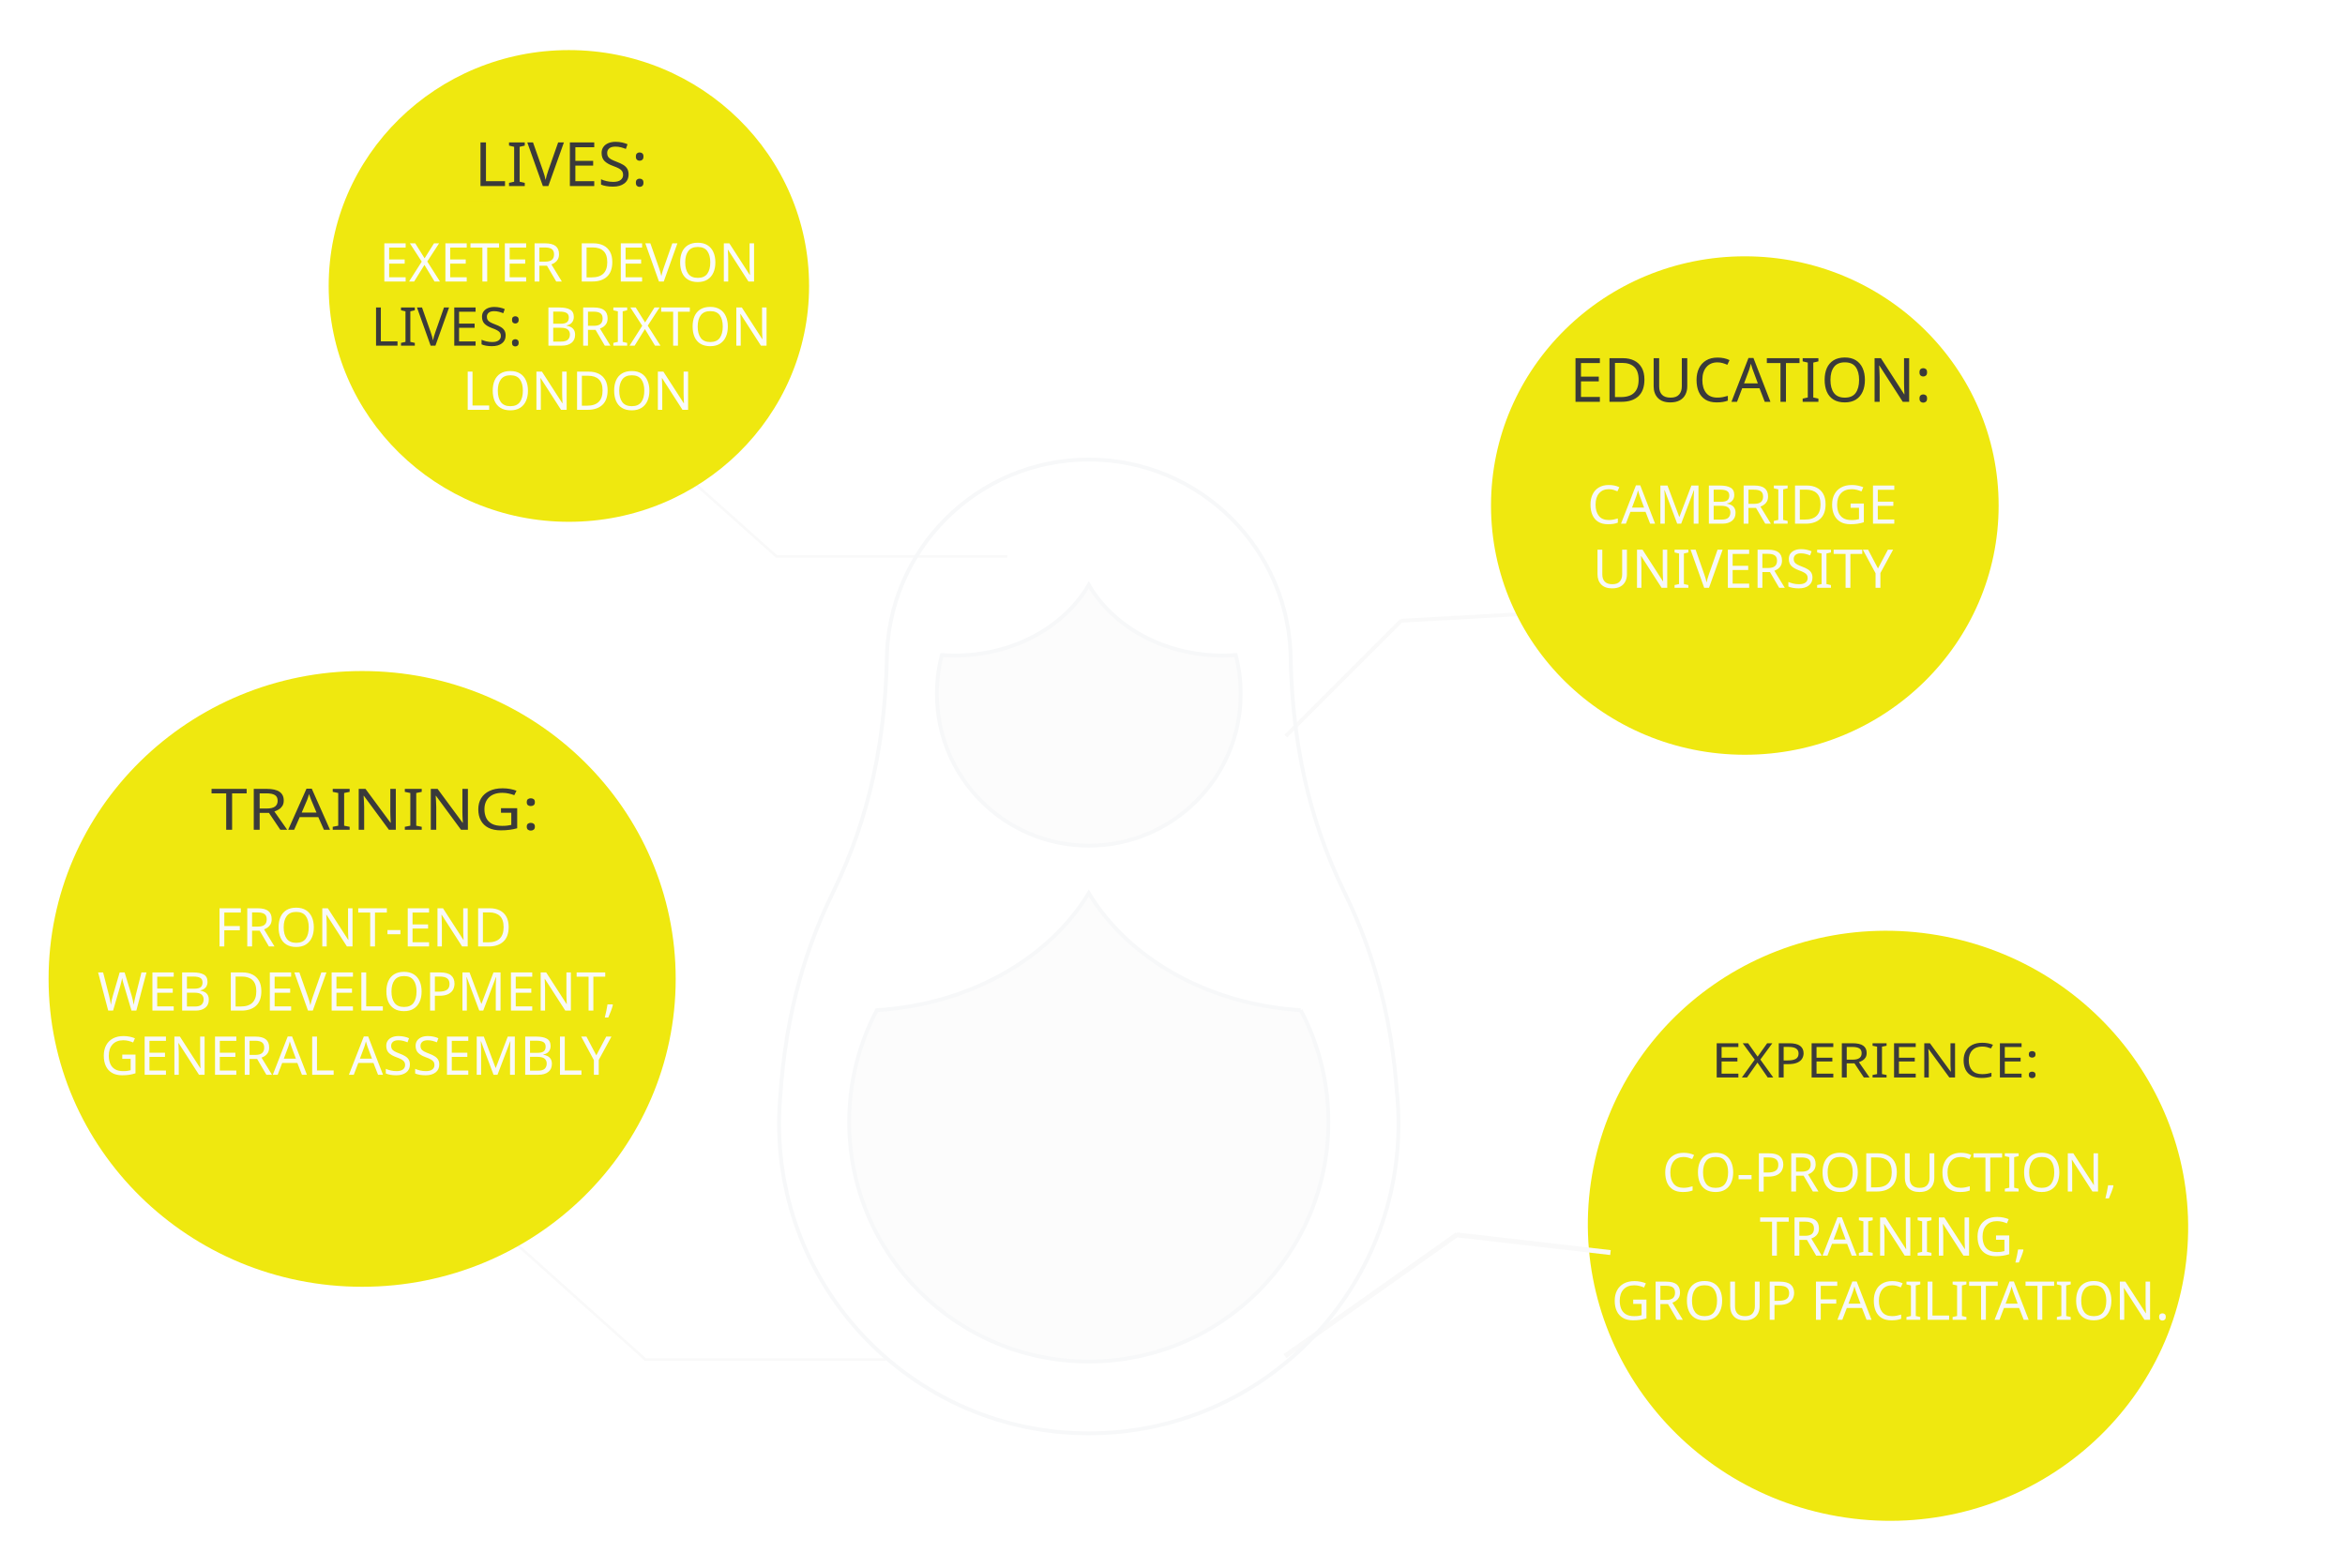
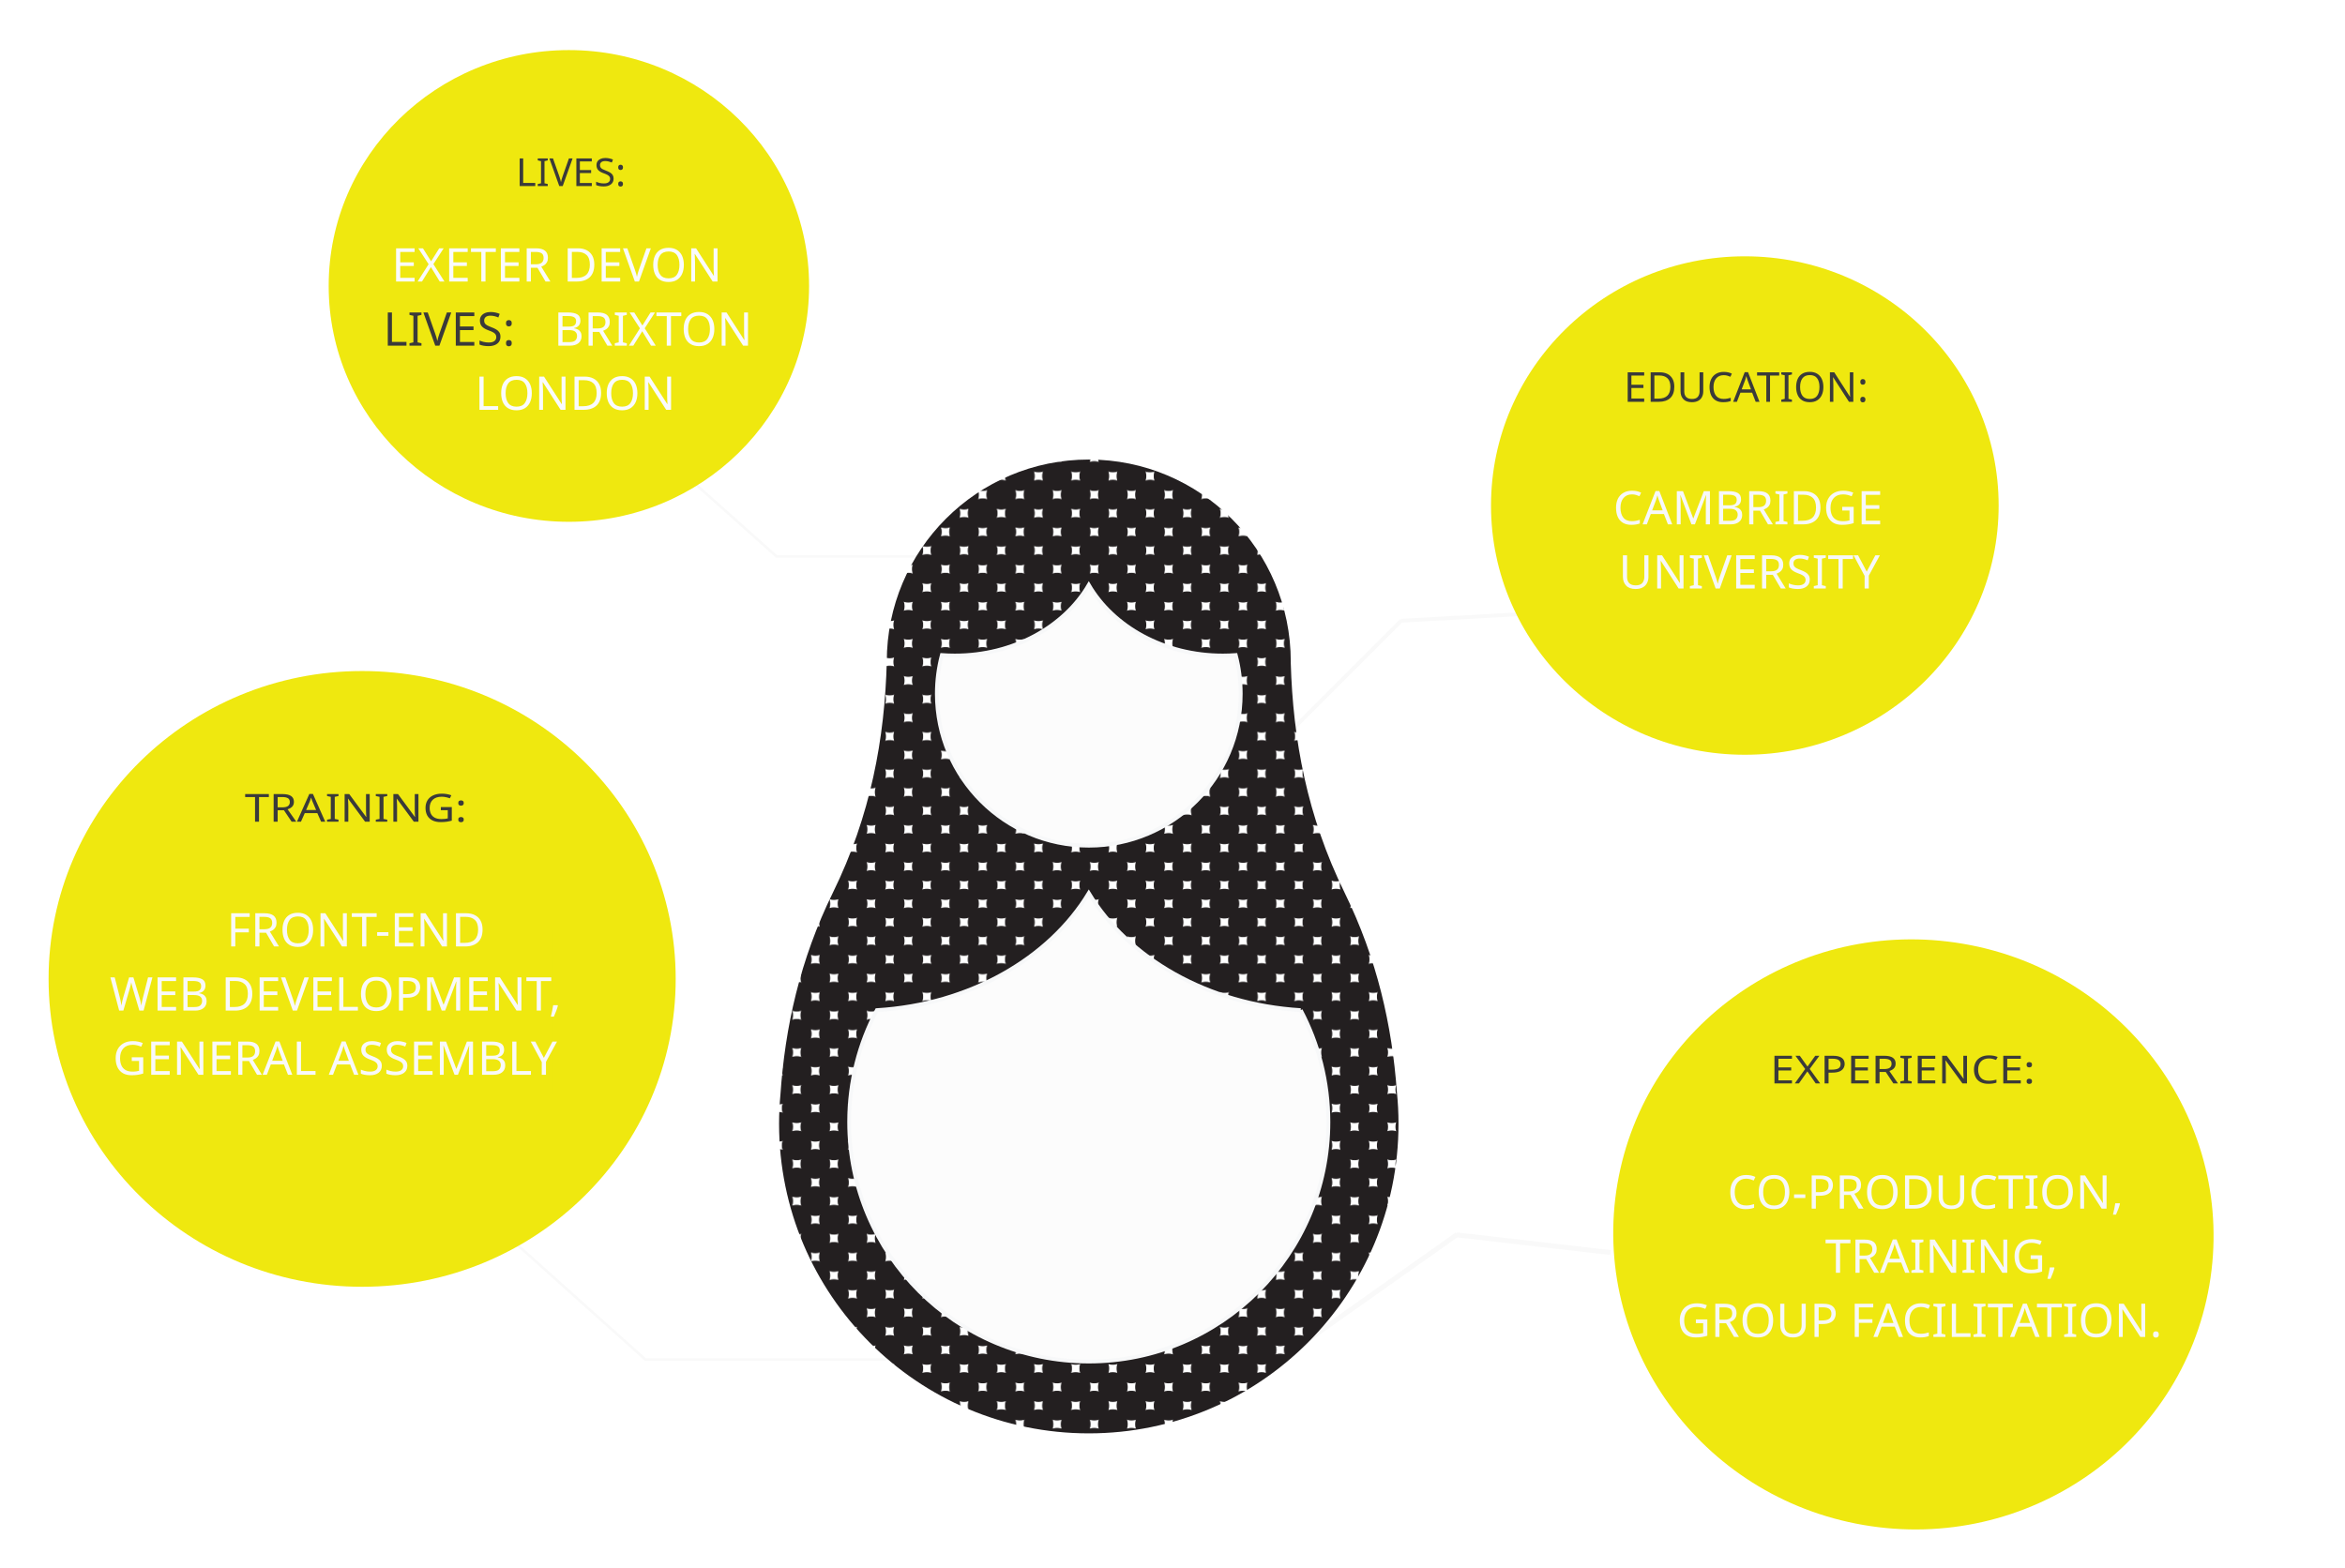
- <svg xmlns="http://www.w3.org/2000/svg" version="1.1" x="0px" y="0px" width="908px" height="607px" viewBox="0 0 908 607" enable-background="new 0 0 908 607" xml:space="preserve">
+ <svg xmlns="http://www.w3.org/2000/svg" version="1.1" id="Layer_1" x="0px" y="0px" width="908px" height="607px" viewBox="0 0 908 607" enable-background="new 0 0 908 607" xml:space="preserve">
+   <pattern x="-15.5" y="710" width="28.8" height="28.801" patternUnits="userSpaceOnUse" id="_x31_0_dpi_80_x25_" viewBox="5.76 -34.559 28.8 28.801" overflow="visible">
+     <g>
+       <polygon fill="none" points="5.76,-34.559 34.56,-34.559 34.56,-5.758 5.76,-5.758   " />
+       <g>
+         <path fill="#231F20" d="M12.96-7.199c3.181,0,5.76-2.578,5.76-5.76c0-3.182-2.579-5.76-5.76-5.76c-3.182,0-5.76,2.578-5.76,5.76     C7.2-9.777,9.778-7.199,12.96-7.199z" />
+         <path fill="#231F20" d="M27.36-7.199c3.181,0,5.76-2.578,5.76-5.76c0-3.182-2.579-5.76-5.76-5.76     c-3.183,0-5.761,2.578-5.761,5.76C21.6-9.777,24.178-7.199,27.36-7.199z" />
+         <path fill="#231F20" d="M12.96-21.6c3.181,0,5.76-2.578,5.76-5.76c0-3.182-2.579-5.758-5.76-5.758     c-3.182,0-5.76,2.576-5.76,5.758C7.2-24.178,9.778-21.6,12.96-21.6z" />
+         <path fill="#231F20" d="M27.36-21.6c3.181,0,5.76-2.578,5.76-5.76c0-3.182-2.579-5.758-5.76-5.758     c-3.183,0-5.761,2.576-5.761,5.758C21.6-24.178,24.178-21.6,27.36-21.6z" />
+         <path fill="#231F20" d="M34.56,0c3.182,0,5.761-2.576,5.761-5.76c0-3.18-2.579-5.758-5.761-5.758c-3.182,0-5.76,2.578-5.76,5.758     C28.8-2.576,31.378,0,34.56,0z" />
+         <path fill="#231F20" d="M20.16,0c3.181,0,5.76-2.576,5.76-5.76c0-3.18-2.579-5.758-5.76-5.758c-3.183,0-5.76,2.578-5.76,5.758     C14.4-2.576,16.978,0,20.16,0z" />
+         <path fill="#231F20" d="M34.56-14.398c3.182,0,5.761-2.578,5.761-5.76s-2.579-5.76-5.761-5.76c-3.182,0-5.76,2.578-5.76,5.76     S31.378-14.398,34.56-14.398z" />
+         <path fill="#231F20" d="M20.16-14.398c3.181,0,5.76-2.578,5.76-5.76s-2.579-5.76-5.76-5.76c-3.183,0-5.76,2.578-5.76,5.76     S16.978-14.398,20.16-14.398z" />
+       </g>
+       <g>
+         <path fill="#231F20" d="M5.76,0c3.182,0,5.761-2.576,5.761-5.76c0-3.18-2.579-5.758-5.761-5.758S0-8.939,0-5.76     C0-2.576,2.578,0,5.76,0z" />
+         <path fill="#231F20" d="M5.76-14.398c3.182,0,5.761-2.578,5.761-5.76s-2.579-5.76-5.761-5.76S0-23.34,0-20.158     S2.578-14.398,5.76-14.398z" />
+       </g>
+       <g>
+         <path fill="#231F20" d="M34.56-28.799c3.182,0,5.761-2.578,5.761-5.76s-2.579-5.76-5.761-5.76c-3.182,0-5.76,2.578-5.76,5.76     S31.378-28.799,34.56-28.799z" />
+         <path fill="#231F20" d="M20.16-28.799c3.181,0,5.76-2.578,5.76-5.76s-2.579-5.76-5.76-5.76c-3.183,0-5.76,2.578-5.76,5.76     S16.978-28.799,20.16-28.799z" />
+       </g>
+       <g>
+         <path fill="#231F20" d="M5.76-28.799c3.182,0,5.761-2.578,5.761-5.76s-2.579-5.76-5.761-5.76S0-37.74,0-34.559     S2.578-28.799,5.76-28.799z" />
+       </g>
+     </g>
+   </pattern>
  <g id="background">
</g>
  <g id="badges">
    <g id="education">
      <g id="education-badge">
        <g>
          <g>
            <polyline fill="none" stroke="#F9F9F9" stroke-width="1.479" stroke-miterlimit="10" points="497.871,285.095 542.706,240.261        542.558,240.408 589.046,237.837      " />
          </g>
          <ellipse fill="#EFE80F" cx="675.607" cy="195.786" rx="98.279" ry="96.52" />
        </g>
        <g id="education-details_1_">
          <rect x="617" y="181" fill="#EFE80F" width="118" height="56" />
-           <text id="education-details" transform="matrix(1 0 0 1 614.5781 202.8208)">
-             <tspan x="0" y="0" fill="#F7F8F9" font-family="'Roboto-Bold'" font-size="20.705">CAMBRIDGE </tspan>
-             <tspan x="2.128" y="24.846" fill="#F7F8F9" font-family="'Roboto-Bold'" font-size="20.705">UNIVERSITY</tspan>
-           </text>
+           <text transform="matrix(1 0 0 1 624.6454 203.0769)" fill="#F7F8F9" font-family="'Roboto-Regular'" font-size="18">CAMBRIDGE </text>
+           <text transform="matrix(1 0 0 1 626.7734 227.9229)" fill="#F7F8F9" font-family="'Roboto-Regular'" font-size="18">UNIVERSITY</text>
        </g>
        <g id="education-title_1_">
-           <rect x="615" y="127" fill="#EFE80F" width="120" height="38" />
-           <text id="education-title" transform="matrix(1 0 0 1 607.748 155.6109)" fill="#3A3A3A" font-family="'Roboto-Bold'" font-size="23.663">EDUCATION:</text>
+           <rect x="631.562" y="127" fill="#EFE80F" width="77.5" height="38" />
+           <text id="education-title" transform="matrix(1 0 0 1 628.7052 155.611)" fill="#3A3A3A" font-family="'Roboto-Regular'" font-size="16">EDUCATION:</text>
        </g>
      </g>
    </g>
    <g id="lives">
      <g id="lives-badge">
        <g>
          <polyline fill="none" stroke="#F9F9F9" stroke-miterlimit="10" points="390,215.5 300.375,215.5 300.67,215.5 251.314,171.453           " />
          <ellipse fill="#EFE80F" cx="220.275" cy="110.745" rx="93.008" ry="91.344" />
        </g>
        <g id="lives-details_1_">
          <rect x="166" y="89" fill="#EFE80F" width="109" height="76" />
-           <text id="lives-details" transform="matrix(1 0 0 1 146.8041 109.023)">
-             <tspan x="0" y="0" fill="#FAFBFC" font-family="'Roboto-Bold'" font-size="20.705">EXETER DEVON</tspan>
-             <tspan x="-3.21" y="24.847" fill="#3A3A3A" font-family="'Roboto-Bold'" font-size="20.705">LIVES:</tspan>
-             <tspan x="58.148" y="24.847" fill="#FAFBFC" font-family="'Roboto-Bold'" font-size="20.705"> BRIXTON</tspan>
-             <tspan x="32.281" y="49.693" fill="#FAFBFC" font-family="'Roboto-Bold'" font-size="20.705">LONDON</tspan>
-           </text>
+           <text transform="matrix(1 0 0 1 151.616 109.0236)" fill="#FAFBFC" font-family="'Roboto-Regular'" font-size="18">EXETER DEVON</text>
+           <text transform="matrix(1 0 0 1 148.406 133.8706)" fill="#3A3A3A" font-family="'Roboto-Regular'" font-size="18">LIVES:</text>
+           <text transform="matrix(1 0 0 1 209.764 133.8706)" fill="#FAFBFC" font-family="'Roboto-Regular'" font-size="18"> BRIXTON</text>
+           <text transform="matrix(1 0 0 1 183.897 158.7166)" fill="#FAFBFC" font-family="'Roboto-Regular'" font-size="18">LONDON</text>
        </g>
        <g id="lives-title_1_">
-           <rect x="176" y="49" fill="#EFE80F" width="75" height="29" />
-           <text id="lives-title" transform="matrix(1 0 0 1 183.7465 72.0493)" fill="#3A3A3A" font-family="'Roboto-Bold'" font-size="23.663">LIVES: </text>
+           <rect x="192.025" y="49" fill="#EFE80F" width="56.5" height="29" />
+           <text id="lives-title" transform="matrix(1 0 0 1 199.7715 72.0493)" fill="#3A3A3A" font-family="'Roboto-Regular'" font-size="15">LIVES: </text>
        </g>
      </g>
    </g>
    <g id="experience">
      <g id="experience-badge">
-         <ellipse transform="matrix(0.9856 0.1692 -0.1692 0.9856 90.863 -116.8454)" fill="#EFE80F" cx="731.034" cy="474.725" rx="116.266" ry="114.185" />
+         <ellipse transform="matrix(0.1692 -0.9856 0.9856 0.1692 144.3283 1127.385)" fill="#EFE80F" cx="740.873" cy="478.084" rx="114.187" ry="116.268" />
        <g>
          <polyline fill="none" stroke="#F9F9F9" stroke-width="1.904" stroke-miterlimit="10" points="497.575,525.215 564.242,478.084       564.023,478.239 623.581,485.105     " />
        </g>
        <g id="experience-title_1_">
-           <rect x="663" y="396" fill="#EFE80F" width="130" height="28" />
-           <text id="experience-title" transform="matrix(1.1333 0 0 1 662.6826 417.2891)" fill="#3A3A3A" font-family="'Roboto-Bold'" font-size="18.564">EXPERIENCE: </text>
+           <rect x="691.154" y="399.349" fill="#EFE80F" width="92.559" height="28" />
+           <text id="experience-title" transform="matrix(1.1333 0 0 1 685.4332 419.5918)" fill="#3A3A3A" font-family="'Roboto-Regular'" font-size="15">EXPERIENCE: </text>
        </g>
        <g id="experience-details_1_">
-           <rect x="634" y="437" fill="#EFE80F" width="191" height="92" />
-           <text id="experience-details" transform="matrix(1 0 0 1 643.5253 461.4502)">
-             <tspan x="0" y="0" fill="#F7F8F9" font-family="'Roboto-Bold'" font-size="20.705">CO-PRODUCTION, </tspan>
-             <tspan x="37.802" y="24.847" fill="#F7F8F9" font-family="'Roboto-Bold'" font-size="20.705">TRAINING,</tspan>
-             <tspan x="-19.558" y="49.693" fill="#F7F8F9" font-family="'Roboto-Bold'" font-size="20.705">GROUP FACILITATION.</tspan>
-           </text>
+           <rect x="649.326" y="443.647" fill="#EFE80F" width="191" height="92" />
+           <text transform="matrix(1 0 0 1 668.8838 468.0975)" fill="#F7F8F9" font-family="'Roboto-Regular'" font-size="18">CO-PRODUCTION, </text>
+           <text transform="matrix(1 0 0 1 706.6858 492.9445)" fill="#F7F8F9" font-family="'Roboto-Regular'" font-size="18">TRAINING,</text>
+           <text transform="matrix(1 0 0 1 649.3258 517.7905)" fill="#F7F8F9" font-family="'Roboto-Regular'" font-size="18">GROUP FACILITATION.</text>
        </g>
      </g>
    </g>
    <g id="training">
      <g id="training-badge">
        <g>
          <polyline fill="none" stroke="#F9F9F9" stroke-miterlimit="10" points="343,526.5 249.576,526.5 249.883,526.5 198.79,480.753           " />
          <ellipse fill="#EFE80F" cx="140.223" cy="379.119" rx="121.41" ry="119.237" />
        </g>
        <g id="training-title_1_">
-           <rect x="78" y="300" fill="#EFE80F" width="127" height="28" />
-           <text id="training-title" transform="matrix(1.145 0 0 1 81.662 321.3667)" fill="#3A3A3A" font-family="'Roboto-Bold'" font-size="22.184">TRAINING: </text>
+           <rect x="91.085" y="296.867" fill="#EFE80F" width="88" height="28" />
+           <text id="training-title" transform="matrix(1.145 0 0 1 94.7467 318.2344)" fill="#3A3A3A" font-family="'Roboto-Regular'" font-size="15">TRAINING: </text>
        </g>
        <g id="training-details_1_">
-           <rect x="40" y="360" fill="#EFE80F" width="199" height="64" />
-           <text id="training-details" transform="matrix(1 0 0 1 82.9838 366.5493)">
-             <tspan x="0" y="0" fill="#F9F9F9" font-family="'Roboto-Bold'" font-size="20.705">FRONT-END</tspan>
-             <tspan x="-45.242" y="24.847" fill="#F9F9F9" font-family="'Roboto-Bold'" font-size="20.705">WEB DEVELOPMENT, </tspan>
-             <tspan x="-44.064" y="49.693" fill="#F9F9F9" font-family="'Roboto-Bold'" font-size="20.705">GENERAL ASSEMBLY</tspan>
-           </text>
+           <rect x="44.775" y="360" fill="#EFE80F" width="169.5" height="64" />
+           <text transform="matrix(1 0 0 1 87.7589 366.5493)" fill="#F9F9F9" font-family="'Roboto-Regular'" font-size="18">FRONT-END</text>
+           <text transform="matrix(1 0 0 1 42.5169 391.3963)" fill="#F9F9F9" font-family="'Roboto-Regular'" font-size="18">WEB DEVELOPMENT, </text>
+           <text transform="matrix(1 0 0 1 43.6949 416.2423)" fill="#F9F9F9" font-family="'Roboto-Regular'" font-size="18">GENERAL ASSEMBLY</text>
        </g>
      </g>
    </g>
  </g>
-   <g id="doll">
-     <g>
-       <path fill="none" stroke="#F7F8F9" stroke-width="1.479" stroke-miterlimit="10" d="M540.872,422.785    c0.418,4.084,0.639,8.224,0.639,12.415c0,66.231-53.69,119.925-119.925,119.925S301.661,501.435,301.661,435.2    c0-3.816,0.185-7.585,0.533-11.314c1.776-26.054,7.522-52.127,20.308-78.177c14.645-29.83,20.079-59.68,20.868-89.522v-0.004    c0-43.193,35.02-78.208,78.212-78.208c43.197,0,78.212,35.016,78.212,78.208c0,0.185-0.004,0.371-0.004,0.556    c0.86,29.661,6.306,59.333,20.845,88.97C533.236,371.4,539.009,397.094,540.872,422.785z" />
-       <path fill="#FCFCFC" stroke="#F7F8F9" stroke-width="1.479" stroke-miterlimit="10" d="M478.487,253.704    c1.255,4.787,1.926,9.807,1.926,14.988c0,32.49-26.338,58.828-58.824,58.828c-32.49,0-58.828-26.338-58.828-58.828    c0-5.182,0.671-10.201,1.93-14.988c1.654,0.118,3.319,0.182,5.004,0.182c22.743,0,42.419-11.141,51.894-27.352    c9.471,16.208,29.152,27.352,51.89,27.352C475.168,253.885,476.833,253.822,478.487,253.704z" />
-       <path fill="#FCFCFC" stroke="#F7F8F9" stroke-width="1.479" stroke-miterlimit="10" d="M503.648,391.219    c6.835,12.924,10.714,27.672,10.714,43.311c0,51.231-41.535,92.778-92.774,92.778s-92.778-41.543-92.778-92.778    c0-15.639,3.879-30.383,10.718-43.311c36.038-2.182,66.752-20.055,82.06-45.32C436.888,371.164,467.61,389.037,503.648,391.219" />
-     </g>
+   <g>
+     <path fill="url(#_x31_0_dpi_80_x25_)" d="M540.872,422.785c0.418,4.084,0.639,8.224,0.639,12.415   c0,66.231-53.69,119.925-119.925,119.925S301.661,501.435,301.661,435.2c0-3.816,0.185-7.585,0.533-11.314   c1.776-26.054,7.522-52.127,20.308-78.177c14.645-29.83,20.079-59.68,20.868-89.522v-0.004c0-43.193,35.02-78.208,78.212-78.208   c43.197,0,78.212,35.016,78.212,78.208c0,0.185-0.004,0.371-0.004,0.556c0.86,29.661,6.306,59.333,20.845,88.97   C533.236,371.4,539.009,397.094,540.872,422.785z" />
+     <path fill="#FCFCFC" stroke="#F7F8F9" stroke-width="1.479" stroke-miterlimit="10" d="M478.487,253.704   c1.255,4.787,1.926,9.807,1.926,14.988c0,32.49-26.338,58.828-58.824,58.828c-32.49,0-58.828-26.338-58.828-58.828   c0-5.182,0.671-10.201,1.93-14.988c1.654,0.118,3.319,0.182,5.004,0.182c22.743,0,42.419-11.141,51.894-27.352   c9.471,16.208,29.152,27.352,51.89,27.352C475.168,253.885,476.833,253.822,478.487,253.704z" />
+     <path fill="#FCFCFC" stroke="#F7F8F9" stroke-width="1.479" stroke-miterlimit="10" d="M503.648,391.219   c6.835,12.924,10.714,27.672,10.714,43.311c0,51.231-41.535,92.778-92.774,92.778s-92.778-41.543-92.778-92.778   c0-15.639,3.879-30.383,10.718-43.311c36.038-2.182,66.752-20.055,82.06-45.32C436.888,371.164,467.61,389.037,503.648,391.219" />
  </g>
</svg>
